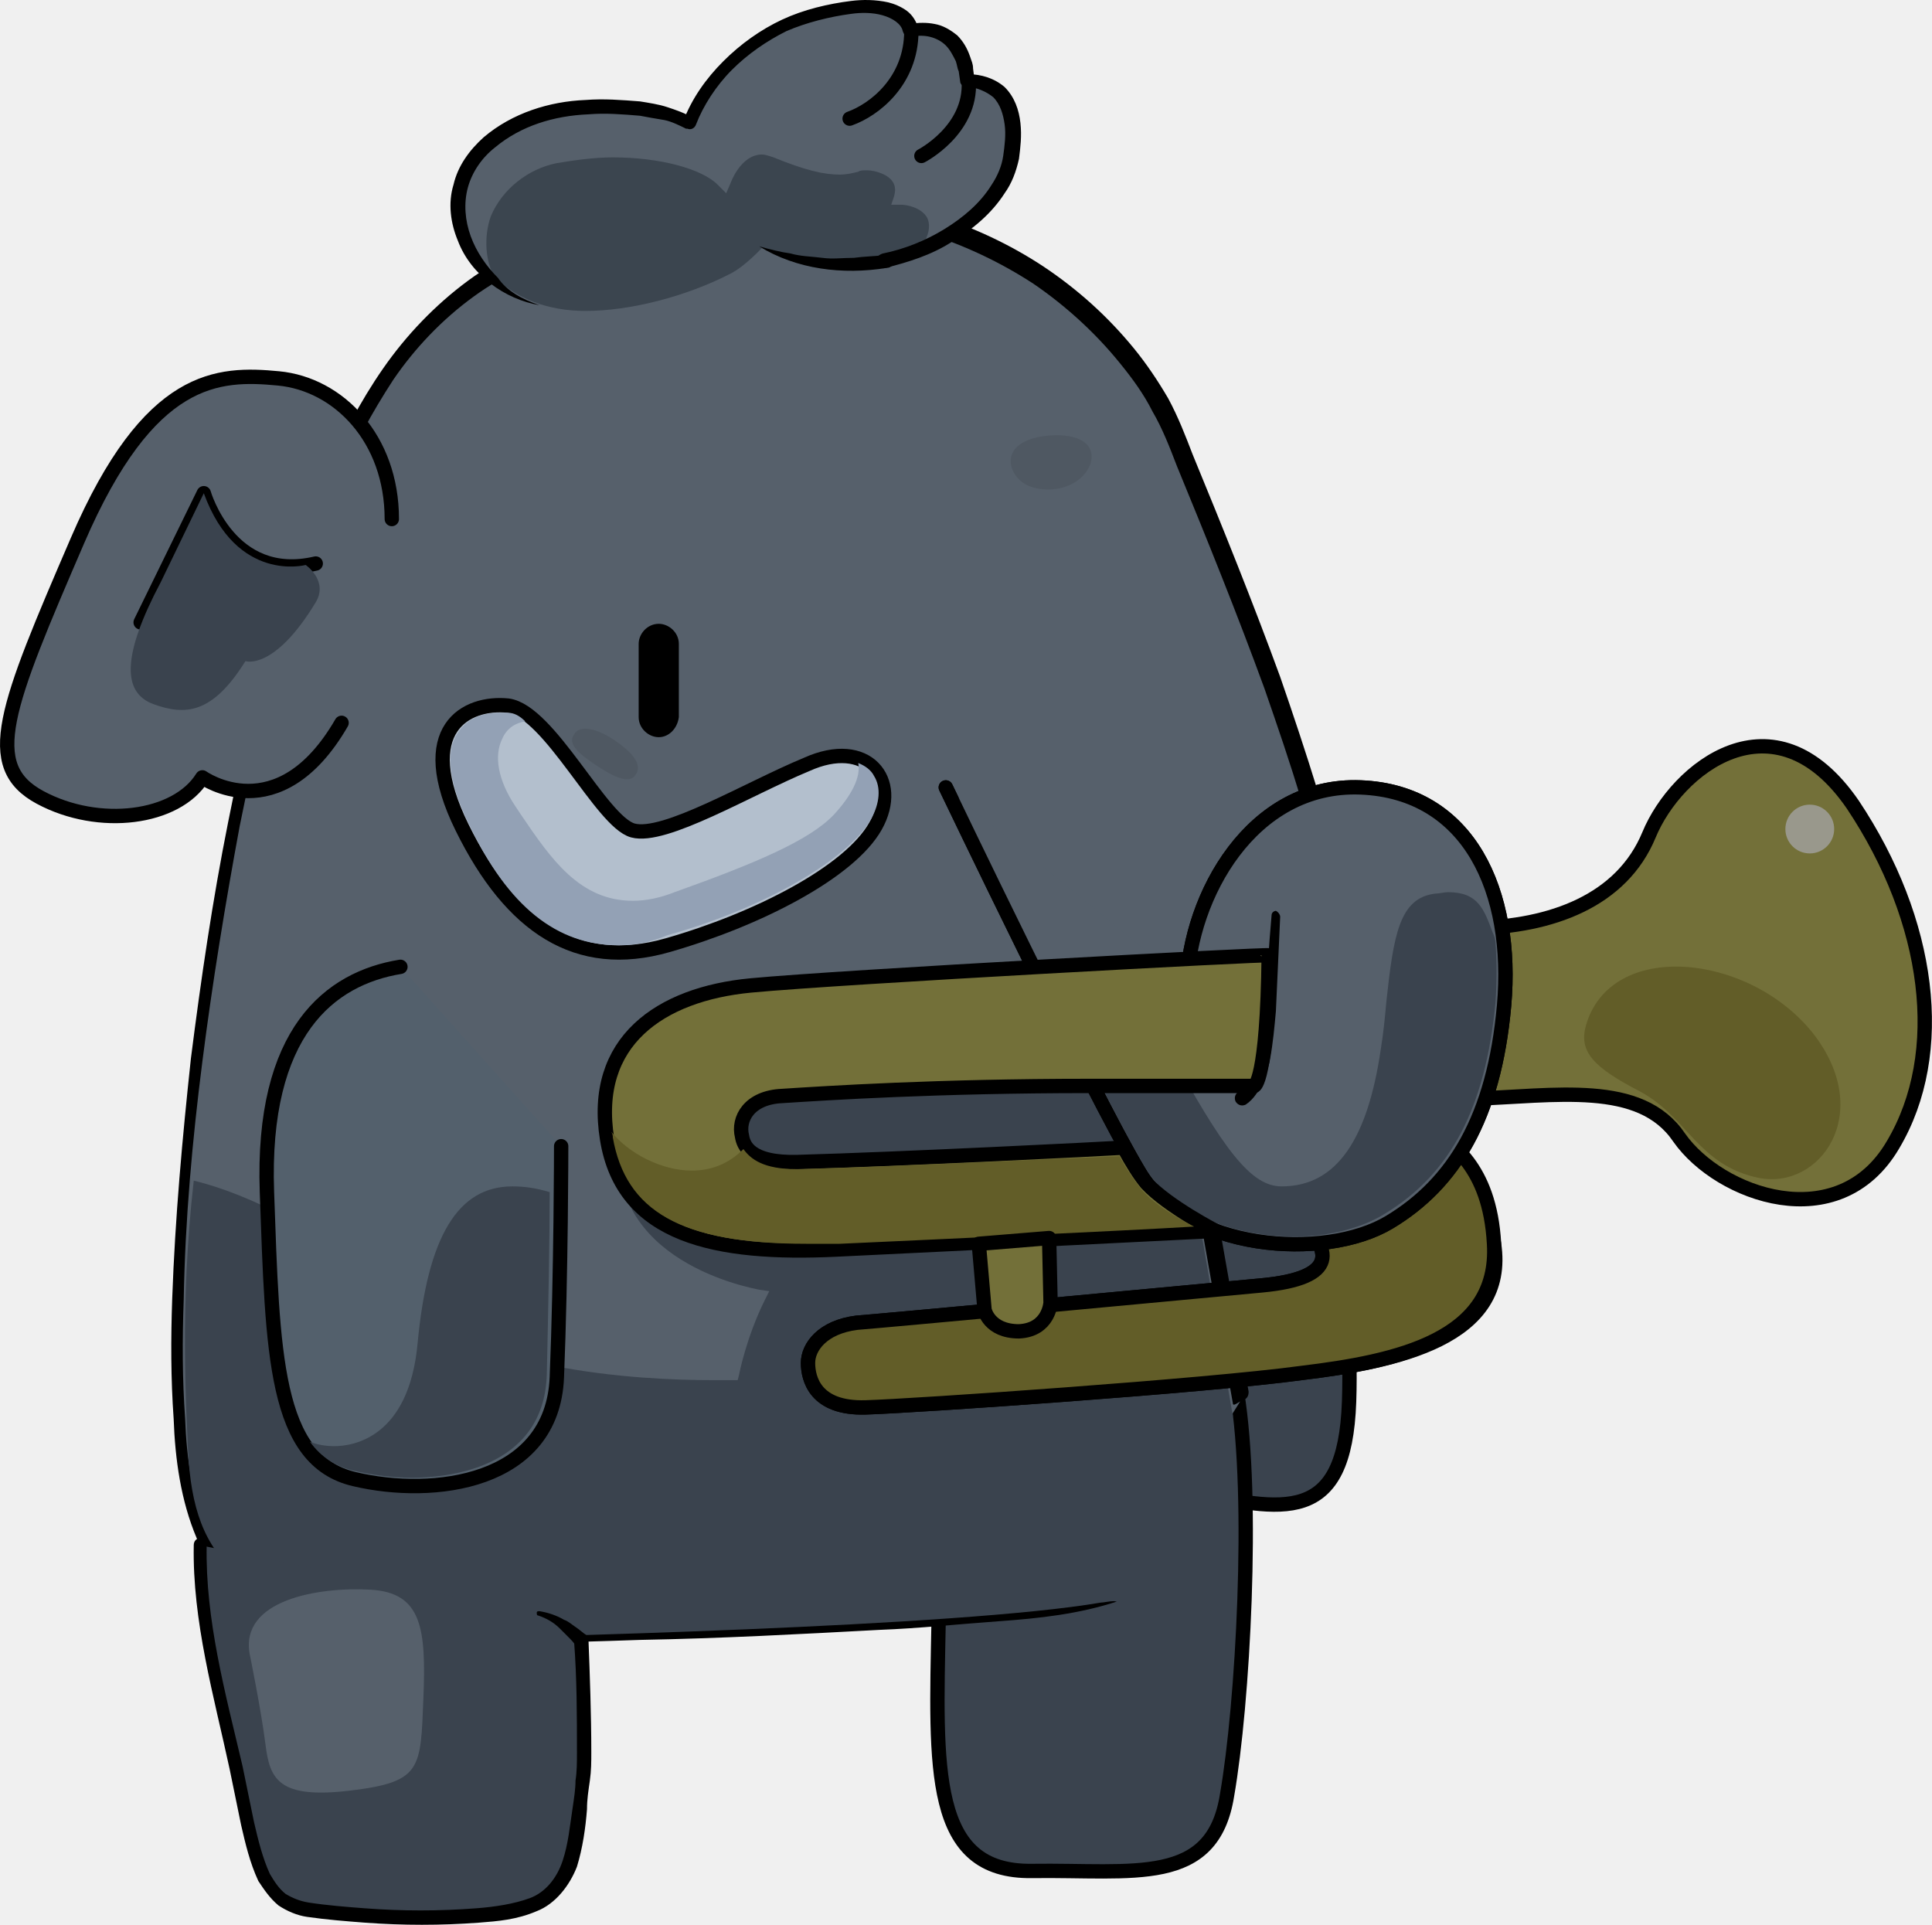
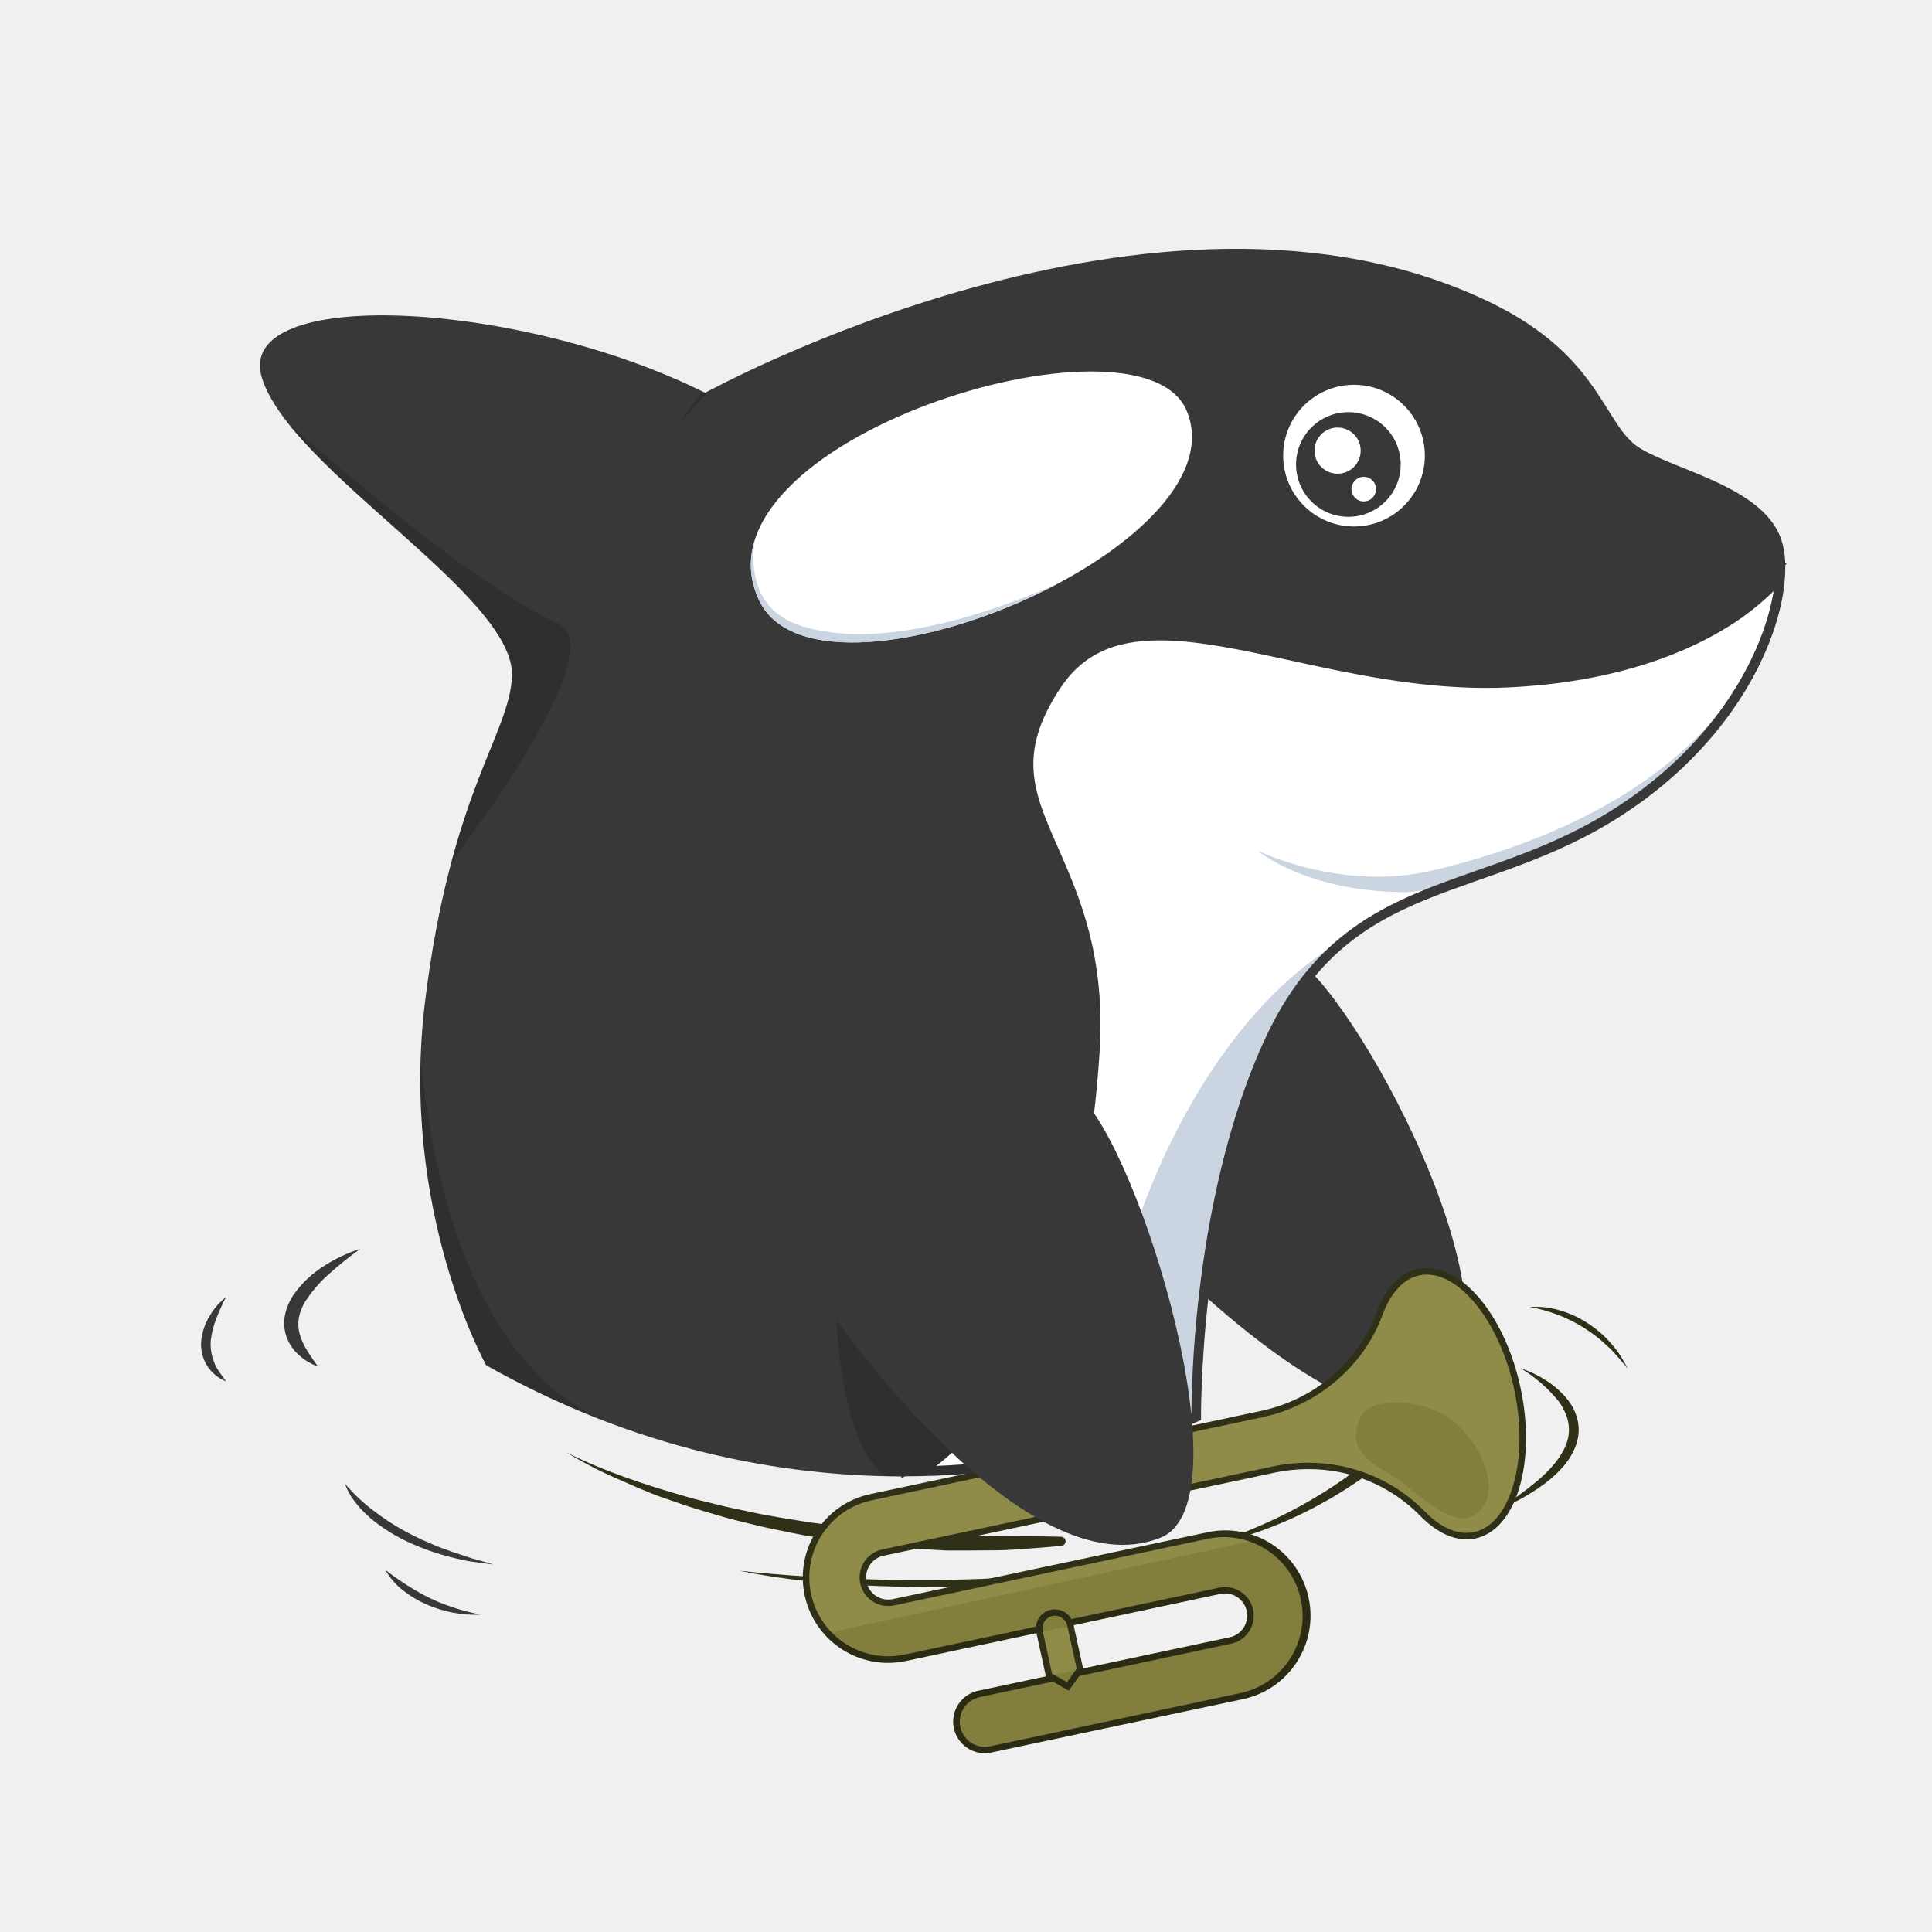
- <svg xmlns="http://www.w3.org/2000/svg" height="134.116" width="134.616" viewBox="0 0 134.616 134.116">
-   <path d="M82.7 103.866c6.8 1.5 11 2.4 11.3-6.2.3-8.6-1.8-17.3-1.8-17.3l-13.6 1.1 4.1 22.4z" class="st32" fill="#3a434e" stroke="#000" stroke-linecap="round" stroke-linejoin="round" stroke-miterlimit="10" />
-   <path d="M65.4 112.966c-.2 10.3-.6 17.5 6.5 17.4 7.1-.1 12.6 1.1 13.6-5.3 1.1-6.3 1.9-20.6.7-28" class="st32" fill="#3a434e" stroke="#000" stroke-linecap="round" stroke-linejoin="round" stroke-miterlimit="10" />
-   <path d="M86.4 97.666c-1.4-7.5-4.1-23.2-4.1-23.2s13.2-1.5 10.4-13c-2.7-11.4-7.5-22.6-11-31.1s-14.5-16.9-28.6-15.7c-19.2 1.6-25.6 7-31.6 23.1-5.4 14.4-10.4 47.2-8.9 63.3.8 8.7 5 13.7 14.4 13.5 9.4-.2 39.8-.8 49.8-2.8.3-.1.6-.1.9-.2" class="st33" fill="#56606b" />
-   <path d="M85.9 97.766l-4.1-23.2c0-.3.1-.5.4-.6 2.6-.4 5.3-1.4 7.3-3.1 1-.8 1.9-1.9 2.4-3.1.5-1.2.7-2.5.6-3.9 0-1.3-.4-2.6-.7-4-.3-1.3-.7-2.7-1.1-4-.8-2.7-1.7-5.3-2.6-7.9-1.9-5.2-4-10.4-6.1-15.5-.5-1.3-1-2.6-1.7-3.8-.6-1.2-1.4-2.3-2.3-3.4-1.7-2.1-3.8-4-6-5.5-4.6-3-10-4.7-15.4-4.9-2.7-.1-5.5.3-8.2.6-2.7.4-5.5.9-8.1 1.7-2.6.8-5.1 1.9-7.3 3.5s-4.1 3.6-5.6 5.8c-1.5 2.3-2.8 4.7-3.9 7.3-.6 1.3-1.1 2.5-1.6 3.8-.4 1.3-.9 2.6-1.3 3.9-1.6 5.3-2.8 10.7-3.9 16.1-1 5.4-1.9 10.9-2.6 16.4-.7 5.5-1.2 11-1.3 16.6-.1 2.8-.1 5.5.1 8.3.1 2.8.5 5.5 1.6 8 1 2.5 2.9 4.6 5.4 5.7 2.4 1.1 5.2 1.3 8 1.3 5.6-.1 11.1-.2 16.7-.4 11.1-.4 22.2-.8 33.2-2.3.1 0 .2.1.2.2s0 .2-.1.2c-2.7.9-5.5 1.2-8.3 1.4-2.8.2-5.6.5-8.3.6-5.6.3-11.1.6-16.7.7-5.6.2-11.1.3-16.7.4-2.8.1-5.7-.1-8.4-1.3s-4.7-3.5-5.8-6.2c-1.1-2.6-1.5-5.5-1.6-8.3-.2-2.8-.2-5.6-.1-8.4.2-5.6.7-11.1 1.3-16.7.7-5.5 1.5-11 2.6-16.5s2.3-10.9 3.9-16.3c.4-1.3.9-2.7 1.3-4 .5-1.3 1-2.6 1.6-3.9 1.1-2.6 2.4-5.1 4-7.4 1.6-2.3 3.6-4.4 5.9-6.1 2.3-1.7 4.9-2.8 7.6-3.7 2.7-.8 5.5-1.4 8.2-1.7 2.8-.3 5.5-.7 8.4-.6 5.6.2 11.2 1.9 15.9 5 2.4 1.6 4.5 3.5 6.3 5.7.9 1.1 1.7 2.3 2.4 3.5.7 1.3 1.2 2.6 1.7 3.9 2.1 5.1 4.2 10.3 6.1 15.5.9 2.6 1.8 5.3 2.6 7.9.4 1.3.8 2.7 1.1 4 .3 1.3.7 2.7.8 4.2.1 1.4-.1 2.9-.7 4.3s-1.5 2.5-2.6 3.5c-2.3 1.9-5 2.8-7.9 3.3l.4-.6 4.1 23.2c0 .3-.1.5-.4.6-.3.1-.7.5-.7.2z" />
-   <path d="M26.5 114.066c-4.7 0-7.4-2.1-10-4.4-2.3-2-3.2-4.6-3.4-8.6-.1-2.7-.6-10.0.4-18.8 3.8.9 9.7 3.8 13.4 7.6 5.6 5.7 17.7 6.3 22.7 6.3h1.8l.1-.4s.5-2.6 1.8-5.2l.3-.6-.7-.1c-.4-.1-10.9-1.9-9.7-10.8.7-4.9 13.3-7.9 33.9-7.9 2.2 0 3.8 0 4.2.1l3.5 2.2c-1.5.5-2.6.6-2.6.6l-.5.1.1.5c0 .2 2.8 16.4 4.1 24 0 0-7.9 13.1-8 13-.1-.1-.3-.1-.3-.1-.3 0-.7.1-.9.1-9.9 1.7-39.6 2.4-49.3 2.6l-.9-.2z" class="st34" fill="#3a434e" />
-   <path d="M45.9 51.366c-.7 0-1.4-.6-1.4-1.4v-5.1c0-.7.6-1.4 1.4-1.4.7 0 1.4.6 1.4 1.4v5.1c-.1.8-.7 1.4-1.4 1.4z" />
-   <path d="M72.9 30.366c-3.5.4-2.7 2.9-1.2 3.5 1.5.6 3.7.1 4.3-1.6.4-1.6-1.3-2.1-3.1-1.9z" class="st35" fill="#4f5862" />
-   <path d="M44.3 53.966c-.4.7-1.5.2-2.7-.6-1.2-.8-2.1-1.5-1.6-2.2.4-.7 1.6-.4 2.8.4 1.2.8 2 1.7 1.5 2.4z" class="st34" fill="#4f5862" />
-   <path d="M27.3 36.166c0-5.6-3.7-9.4-7.9-9.8-4.2-.4-9-.3-14 11.3-5 11.6-6.7 15.7-2.6 17.9 4.1 2.2 9.5 1.5 11.3-1.4 0 0 5.3 3.8 9.7-3.8" class="st36" fill="#56606b" stroke="#000" stroke-linecap="round" stroke-linejoin="round" stroke-miterlimit="10" />
-   <path d="M11.2 40.566c-2.7 5.1-2.7 7.7-.5 8.5 2.2.8 4.1.7 6.4-3 0 0 2 .7 4.9-4.1.9-1.5-.7-2.6-.7-2.6s-4.8 1.3-7.1-5l-3 6.2z" class="st34" fill="#3a434e" fill-opacity="0" />
-   <path d="M9.8 43.366l4.4-9s1.8 6.3 7.8 4.9" class="st7" fill="none" stroke="#000" stroke-linecap="round" stroke-linejoin="round" stroke-miterlimit="10" />
-   <path d="M27.9 67.366c-4.9.8-9.7 4.5-9.3 15.7.4 11.2.5 18.7 6.1 20 5.5 1.3 13.8.3 14.1-7.1.3-7.4.3-16.1.3-16.1" class="st36" fill="#53606c" stroke="#000" stroke-linecap="round" stroke-linejoin="round" stroke-miterlimit="10" />
-   <path d="M28.7 102.966c-1.4 0-2.8-.2-4.1-.5-1.2-.3-2.2-.9-3-2 .5.2 1.1.3 1.7.3 1.2 0 5.2-.5 5.8-7.2.7-7.4 2.8-10.9 6.6-10.9.8 0 1.6.1 2.6.4 0 3.4-.1 8.3-.2 12.7-.2 6.7-7.2 7.2-9.4 7.2z" class="st34" fill="#3a434e" />
-   <path d="M50.7 18.966c-5.2 2.9-14.6 4.7-18.1-1.5-3-5.4 2.1-9.7 7.8-10 5.7-.3 7.6 1.2 7.6 1.2s1.9-5.9 9.3-7.7c3.9-1 6-.1 6.2 1.2 0 0 3.6-.9 4 3.5 0 0 3.9-.4 3.1 5.2-.8 5.6-10.6 10.1-17.7 6.4 0 0-1.1 1.2-2.2 1.7z" class="st33" fill="#56606b" />
-   <path d="M40.8 21.666c-2.7 0-4.8-.9-6.3-2.3-.7-1.1-.8-2.9-.3-4.3.8-1.9 2.6-3.3 4.6-3.7 1.2-.2 2.6-.4 3.9-.4 3.3 0 6.2.8 7.3 1.9l.6.6.3-.7s.7-2 2.2-2c.2 0 .5.1.8.2 2.2.9 3.5 1.2 4.6 1.2.5 0 .9-.1 1.3-.2.1-.1.4-.1.6-.1.6 0 1.5.3 1.8.8.2.3.2.6.1 1l-.2.6h.7c.4 0 1.4.2 1.8.9.2.4.2 1-.2 1.7-1.8.8-3.8 1.2-5.7 1.2-2 0-4 0-5.6-.8 0 0-1.2 1.3-2.2 1.8-3.1 1.6-7 2.6-10.1 2.6z" class="st34" fill="#3a434e" fill-opacity=".941" />
-   <path d="M61.8 18.666c-3.1.5-6.3.1-8.9-1.5.7.2 1.5.4 2.2.5.7.2 1.4.2 2.2.3.7.1 1.4 0 2.2 0 .7-.1 1.4-.1 2.2-.2h.1c.3 0 .5.1.6.4-.1.2-.3.5-.6.5z" />
-   <path d="M37.6 21.266c-2.4-.4-4.8-2.1-5.7-4.5-.5-1.2-.7-2.6-.3-3.9.3-1.3 1.1-2.4 2.1-3.3 2-1.7 4.6-2.5 7.1-2.6 1.3-.1 2.5 0 3.8.1.6.1 1.3.2 1.9.4.6.2 1.2.4 1.9.8l-.8.2c.6-1.6 1.6-3 2.8-4.2 1.2-1.2 2.6-2.2 4.1-2.9 1.5-.7 3.2-1.1 4.8-1.3.8-.1 1.7-.1 2.6.1.4.1.9.3 1.3.6s.7.8.8 1.3l-.6-.4c.6-.1 1.2-.1 1.7 0 .6.1 1.1.4 1.6.8.4.4.7.9.9 1.5.1.3.2.5.2.8l.1.8-.5-.4c1 0 1.9.3 2.6.9.7.7 1 1.6 1.1 2.5.1.9 0 1.7-.1 2.5-.2.9-.5 1.7-1 2.4-.9 1.4-2.2 2.5-3.7 3.4-1.4.9-3 1.4-4.6 1.8-.3.1-.5-.1-.6-.4-.1-.3.1-.5.4-.6 1.5-.3 3-.9 4.3-1.7 1.3-.8 2.5-1.8 3.3-3.1.4-.6.7-1.3.8-2 .1-.7.2-1.5.1-2.2-.1-.7-.3-1.4-.8-1.9-.5-.4-1.2-.7-1.8-.7-.3 0-.5-.2-.5-.4l-.1-.7c-.1-.2-.1-.4-.2-.7-.2-.4-.4-.8-.7-1.1-.3-.3-.7-.5-1.1-.6-.4-.1-.9-.1-1.3 0-.3.1-.5-.1-.6-.4-.1-.5-.7-.9-1.4-1.1-.7-.2-1.5-.2-2.2-.1-1.5.2-3.1.6-4.5 1.2-1.4.7-2.7 1.6-3.8 2.7-1.1 1.1-2 2.5-2.5 3.8-.1.3-.4.4-.6.3h-.1c-.4-.2-1-.5-1.5-.6-.6-.1-1.2-.2-1.7-.3-1.2-.1-2.4-.2-3.6-.1-2.4.1-4.7.8-6.5 2.3-.9.7-1.6 1.7-1.9 2.8-.3 1.1-.2 2.3.2 3.4s1.1 2.1 1.9 2.9c.6.9 1.7 1.5 2.9 1.9z" />
-   <path d="M63.5 2.166c0 3.5-2.6 5.5-4.3 6.1m8.3-2.6c.2 3.4-3.3 5.2-3.3 5.2" class="st7" fill="none" stroke="#000" stroke-linecap="round" stroke-linejoin="round" stroke-miterlimit="10" />
-   <path d="M90.3 84.766c2.6 2.3 3 4.3-2.4 4.8-5.3.5-25.7 2.4-28.2 2.6-2.4.3-3.4 1.7-3.4 2.8 0 1.1.5 3.2 4 3.1 3.4-.1 23.8-1.5 30.4-2.4 6.6-.8 14.4-2.4 13.4-9s-5.4-8.7-5.4-8.7l-8.4 6.8z" class="st37" fill="#737039" stroke="#000" stroke-linecap="round" stroke-linejoin="round" stroke-miterlimit="10" />
-   <path d="M90.3 84.766c2.6 2.3 3 4.3-2.4 4.8-5.3.5-25.7 2.4-28.2 2.6-2.4.3-3.4 1.7-3.4 2.8 0 1.1.5 3.2 4 3.1 3.4-.1 23.8-1.5 30.4-2.4 6.6-.8 13.8-2.3 13.4-9-.3-5.5-3.1-7-4.4-8.1-.5-.1-1-.1-1.6-.2l-7.8 6.4z" fill="#625d28" stroke="#000" stroke-linecap="round" stroke-linejoin="round" stroke-miterlimit="10" />
-   <path d="M102.7 64.666c5.4-.1 10.3-1.9 12.2-6.5 1.9-4.6 8.7-10.1 14.2-2.1 5.4 8.1 6.6 17.3 2.8 23.7-3.8 6.5-12.1 3.5-14.9-.5-2.7-4-8.6-2.9-14.5-2.7-5.9.2.2-11.9.2-11.9z" class="st37" fill="#737039" stroke="#000" stroke-linecap="round" stroke-linejoin="round" stroke-miterlimit="10" />
-   <path d="M65.9 54.866s10.2 21.3 13.5 26.8c3.2 5.5 12.9 6.2 17.4 3.5 4.5-2.7 7.3-7.3 8-15.1.7-7.9-2.4-14.9-10-15.2-7.6-.3-11.9 7.6-12.1 13.7" class="st36" fill="#53606c" stroke="#000" stroke-linecap="round" stroke-linejoin="round" stroke-miterlimit="10" />
-   <path d="M65.9 54.866s10.2 21.3 13.5 26.8c3.2 5.5 12.9 6.2 17.4 3.5 4.5-2.7 7.3-7.3 8-15.1.7-7.9-2.4-14.9-10-15.2-7.6-.3-11.9 7.6-12.1 13.7" class="st36" fill="#56606b" stroke="#000" stroke-linecap="round" stroke-linejoin="round" stroke-miterlimit="10" />
-   <path d="M90.2 86.166c-3.7 0-8.3-1.3-10.4-4.8-.9-1.5-2.4-4.3-4.4-8.4l5.9-.1c4 7.4 5.9 9.8 8 9.8 3.9 0 6-3.4 6.9-9.5.2-1.2.3-2.3.4-3.4.5-4.6.9-7.2 3.4-7.5.3 0 .6-.1.9-.1 2.1 0 2.5 1.2 3.1 2.8.1.2.2.5.2.7.1 1.3.1 2.7 0 4.2-.7 7.3-3.1 11.9-7.7 14.7-1.6 1-3.9 1.6-6.3 1.6z" class="st34" fill="#3a434e" />
-   <path d="M89.2 63.866l-.3 6.6c-.1 1.1-.2 2.2-.4 3.3-.1.6-.3 1.1-.5 1.7-.3.5-.6 1.1-1.2 1.5-.2.1-.5.1-.7-.2-.1-.2-.1-.5.2-.7.7-.4 1.1-1.5 1.3-2.5.2-1 .4-2.1.5-3.2.2-2.2.3-4.4.5-6.6 0-.2.2-.3.3-.3.2.1.3.3.3.4z" />
-   <path d="M52.3 68.666c-6.3.6-11.1 3.9-10 10.7 1.1 6.8 7.6 8.1 16 7.7 8.4-.4 26.4-1.3 26.4-1.3s-3.3-1.7-4.8-3.3c-.5-.6-1-1.4-1.6-2.5-1.6.1-15.5.8-22.7 1-3.4.1-3.8-1.2-3.9-1.8-.3-1.2.5-2.7 2.8-2.8 3.1-.2 10.8-.7 21.4-.7h11.5s.9-.3 1-9.1c0-.1-29.8 1.5-36.1 2.1z" class="st37" fill="#737039" stroke="#000" stroke-linecap="round" stroke-linejoin="round" stroke-miterlimit="10" />
-   <path d="M56.2 86.666c-8.8 0-12.6-2.3-13.5-7.4 0-.1 0-.2-.1-.4 1.2 1.5 3.5 2.7 5.6 2.7 1.4 0 2.6-.5 3.6-1.5.5.7 1.4 1.4 3.7 1.4h.4c6.9-.2 19.5-.8 22.1-.9.6 1.1 1.2 1.9 1.6 2.4.9 1 2.4 1.9 3.6 2.5-5 .3-18.1.9-24.7 1.2h-2.3z" class="st39" fill="#625d28" />
-   <path d="M44.1 57.866c-2.2-.6-5.8-8.3-8.7-8.7-2.9-.3-6.6 1.6-3.2 8.5 3.4 6.9 8 10 14.3 8.2 6.3-1.8 12.7-5.1 14.5-8.3 1.8-3.2-.6-6.2-4.8-4.3-4.1 1.7-9.9 5.2-12.1 4.6z" fill="#b3bfcd" stroke="#000" stroke-linecap="round" stroke-linejoin="round" stroke-miterlimit="10" />
-   <path d="M43.1 65.866c-4.3 0-7.7-2.7-10.4-8.4-1.4-2.8-1.7-5.1-.8-6.4.8-1.3 2.3-1.4 2.9-1.4h.6c.4 0 .8.2 1.2.6-.7.1-1.3.5-1.6 1.2-.6 1.2-.3 2.9.9 4.7l.4.6c2.1 3.1 4.1 6 7.8 6 .9 0 1.9-.2 2.9-.6 5.6-2 9.4-3.6 11.1-5.4 1.2-1.3 1.9-2.6 1.7-3.6.5.2.9.5 1.1.9.5.8.4 1.9-.2 3-1.6 2.8-7.4 6.2-14.2 8.1-1.2.5-2.3.7-3.4.7z" class="st35" fill="#93a1b5" />
-   <path d="M13.9 107.666c-.1 5.1 1.3 10.2 2.3 14.8 1.3 5.5 1.3 10.1 5.2 10.7 3.9.6 10.1.9 14.4 0 4.3-.9 4.1-5.2 4.5-8.2.4-3.1 0-10.7 0-10.7s-1.1-1.4-3-1.9" class="st34" fill="#3a434e" />
-   <path d="M14.4 107.666c-.1 5.2 1.3 10.3 2.5 15.4l.8 3.9c.3 1.3.6 2.5 1.1 3.6.3.5.6 1 1.1 1.4.5.3 1 .5 1.6.6 1.3.2 2.6.3 3.9.4 2.6.2 5.2.2 7.8 0 1.3-.1 2.6-.3 3.7-.7 1.1-.4 1.9-1.4 2.3-2.6.4-1.2.5-2.4.7-3.7.1-.7.2-1.3.2-1.9.1-.6.1-1.3.1-1.9 0-2.6 0-5.2-.2-7.8l.1.3c-.1-.2-.3-.4-.5-.6l-.6-.6c-.4-.4-.9-.7-1.5-.9-.1 0-.1-.1-.1-.2s.1-.1.2-.1c.6.1 1.2.3 1.7.6.3.1.5.3.8.5.3.2.5.4.8.6.1.1.1.2.1.2.1 2.6.2 5.3.2 7.9 0 .7 0 1.3-.1 2s-.2 1.3-.2 2c-.1 1.3-.3 2.7-.7 4-.5 1.3-1.5 2.6-2.8 3.1-1.4.6-2.7.7-4 .8-2.7.2-5.3.2-8 0-1.3-.1-2.6-.2-4-.4-.7-.1-1.4-.4-2-.8-.6-.5-1-1.1-1.4-1.7-.6-1.3-.9-2.6-1.2-3.9l-.8-3.9c-1.1-5.1-2.6-10.3-2.5-15.6 0-.3.2-.5.5-.5.2 0 .4.2.4.5z" />
-   <path d="M68.2 86.666l.4 4.6s.3 1.5 2.4 1.5c2.1-.1 2.2-2 2.2-2l-.1-4.5-4.9.4z" class="st37" fill="#737039" stroke="#000" stroke-linecap="round" stroke-linejoin="round" stroke-miterlimit="10" />
-   <path d="M110.5 71.466c-.5 1.8.5 2.9 3.8 4.6 3.3 1.8 4 5.1 8.2 6 4.3.9 8.2-4.5 3.8-10.1-4.5-5.6-14.1-6.5-15.8-.5z" class="st39" fill="#625d28" />
-   <circle r="1.7" cy="57.766" cx="126.1" fill="#99988c" />
-   <path d="M17.4 115.266s.8 3.9 1.1 6.3c.3 2.4.9 3.8 5.9 3.2 5-.6 4.9-1.5 5.1-6.4.2-4.9-.1-7.4-3.7-7.6-3.6-.2-9.1.7-8.4 4.5z" class="st33" fill="#56606b" />
-   <path fill="#3a434e" class="st34" d="M11.2 40.566c-2.7 5.1-2.7 7.7-.5 8.5 2.2.8 4.1.7 6.4-3 0 0 2 .7 4.9-4.1.9-1.5-.7-2.6-.7-2.6s-4.8 1.3-7.1-5l-3 6.2z" />
+ <svg xmlns="http://www.w3.org/2000/svg" viewBox="0 0 600 600">
+   <defs>
+     <style>.cls-1,.cls-4{fill:none;}.cls-2{isolation:isolate;}.cls-11,.cls-3{fill:#383838;}.cls-4{stroke:#383838;stroke-miterlimit:10;}.cls-5{fill:#fff;}.cls-6{fill:#302f18;}.cls-12,.cls-7{fill:#8f8b49;}.cls-8{clip-path:url(#clip-path);}.cls-9{fill:#cad5e1;}.cls-10{clip-path:url(#clip-path-2);}.cls-11,.cls-12{opacity:0.2;mix-blend-mode:multiply;}.cls-13{clip-path:url(#clip-path-3);}.cls-14{clip-path:url(#clip-path-4);}</style>
+     <clipPath id="clip-path">
+       <path class="cls-1" d="M285.8,456.94c13.65-8.74,48.44-39.72,54.2-130.35,1.86-29.36-6.22-47.75-12.72-62.53-7.61-17.32-13.11-29.83.48-50.74,7.15-11,17.17-15.92,32.47-15.92,11.95,0,26.09,3.07,41.06,6.33,18.2,4,38.84,8.44,60.17,8.44,2.39,0,4.79-.06,7.11-.17,52.86-2.56,76.66-24,84.26-32.79-1.31,18.43-14.77,49.82-49.65,72.53-15.11,9.84-29.81,15-44,20-26.16,9.2-48.76,17.14-64.51,50.61C372.36,369.71,371.5,431.46,371.5,440,365.79,442.49,332.54,456,285.8,456.94Z" />
+     </clipPath>
+     <clipPath id="clip-path-2">
+       <path class="cls-1" d="M554.4,174.72A24.8,24.8,0,0,0,553,167c-6-16-33-21-44-28s-11.8-28.4-46-45c-103-50-244,28-244,28C161,93,72.31,88.7,81.35,117.43S160,185,159,210c-.72,18-19,36-27,101s19,113,19,113c46.86,26.43,91.79,34.42,128.82,34.5h0l.08,0-.08,0h.52C335.5,458.5,373,441,373,441s-1-67,23-118,65-42,108-70C541.25,228.74,555.24,194,554.4,174.72Zm-89.16,35.9-1,0Zm-83.65-12.46-2.3-.4ZM462,210.66h0Zm-3.45,0-1.06,0Zm-3.95-.12h0Zm-3.67-.19-1-.07Zm-3.3-.25-1.11-.09Zm-3.39-.31-1-.1Zm-4.17-.45h0Zm-3.22-.42-1-.13Zm-3.22-.45-1.09-.16Zm-3.35-.52-.91-.14Zm-4-.67-.37-.06Zm-3.11-.56-1-.19ZM420,206.1l-1.08-.21Zm-3.29-.64-.82-.17Zm-3.8-.78-.68-.14Zm-3-.63-1.15-.24Zm-3.05-.65-1.13-.24Zm-3.1-.67-3.79-.82ZM400,201.9l-2.71-.58Zm-3.5-.75-2.1-.45Zm-3-.64-2.34-.49Zm-2.83-.59-2.76-.56Zm-3.4-.69-2.08-.4Zm-2.94-.57-1.9-.35Zm-5.37-1-2.59-.41Zm-3.28-.51-1.87-.26Zm-2.72-.37-1.75-.22Zm-2.53-.31-2.31-.23Zm-2.46-.25-2.4-.18Zm-3.11-.22-1.67-.08Zm-2.48-.1c-.55,0-1.09,0-1.64,0C361.28,195.91,361.82,195.92,362.37,195.94Zm-2.33,0c-.79,0-1.57,0-2.34,0C358.47,195.92,359.25,195.91,360,195.9Zm-27,8.88c-.55.49-1.1,1-1.63,1.54C332,205.78,332.51,205.27,333.06,204.78ZM357.33,196c-.65,0-1.3.06-1.94.11C356,196,356.68,196,357.33,196Zm-2.63.17c-.57.05-1.13.11-1.69.18C353.57,196.25,354.13,196.19,354.7,196.14Zm-2.29.25c-.74.1-1.47.21-2.19.34C350.94,196.6,351.67,196.49,352.41,196.39Zm-2.44.39c-.64.12-1.27.25-1.89.4C348.7,197,349.33,196.9,350,196.78Zm-2.49.55c-.54.13-1.07.27-1.59.43C346.41,197.6,346.94,197.46,347.48,197.33Zm-2.13.58c-.68.22-1.36.44-2,.7C344,198.35,344.67,198.13,345.35,197.91Zm-2.17.75c-.61.24-1.22.49-1.81.76C342,199.15,342.57,198.9,343.18,198.66Zm-2.35,1c-.49.23-1,.47-1.45.72C339.86,200.14,340.34,199.9,340.83,199.67Zm-1.94,1c-.62.35-1.24.71-1.84,1.1C337.65,201.36,338.27,201,338.89,200.65ZM337,201.8q-.86.55-1.68,1.17Q336.11,202.36,337,201.8Zm-2.17,1.55c-.43.33-.85.68-1.27,1C334,204,334.37,203.68,334.8,203.35Zm-6.89,7.12c-.48.66-1,1.33-1.41,2C327,211.8,327.43,211.13,327.91,210.47Zm3.48-4.1c-.52.52-1,1.07-1.51,1.63C330.38,207.44,330.87,206.89,331.39,206.37Zm-1.95,2.16c-.37.45-.74.9-1.1,1.38C328.7,209.43,329.07,209,329.44,208.53Zm172.92,42c-15,9.74-29.57,14.88-43.71,19.85-25.38,8.92-49.35,17.35-65.36,51.38-12.57,26.71-18.23,57.73-20.77,79A354,354,0,0,0,370,439c-7.35,3.07-37.41,14.56-79.27,16.26,15.78-12.06,45.49-45.52,50.76-128.6,1.89-29.73-6.28-48.31-12.84-63.24-7.7-17.51-12.78-29.08.37-49.32,6.84-10.53,16.47-15.23,31.21-15.23,11.79,0,25.85,3.06,40.74,6.29,18.28,4,39,8.48,60.48,8.48,2.42,0,4.84-.06,7.2-.17,34.53-1.68,56.5-11.46,68.86-19.36a80.08,80.08,0,0,0,13.3-10.55C547.86,202,534.11,229.81,502.36,250.49Z" />
+     </clipPath>
+     <clipPath id="clip-path-3">
+       <path class="cls-1" d="M472.21,431.07c-4.91-23.1-19.15-39.64-31.81-36.95-5.76,1.22-10.2,6.22-12.86,13.49-5.76,15.71-19.56,27.1-35.92,30.57L270.3,464a26.5,26.5,0,0,0-20.41,31.42h0a26.5,26.5,0,0,0,31.42,20.41L379,495a6.89,6.89,0,1,1,2.87,13.48l-78.09,16.6a9.8,9.8,0,0,0-7.55,11.62h0a9.8,9.8,0,0,0,11.63,7.55L386,527.68a26.49,26.49,0,0,0,20.41-31.42h0a26.49,26.49,0,0,0-31.42-20.4l-97.7,20.76a6.89,6.89,0,0,1-2.87-13.48l121.32-25.78c16.37-3.48,33.6,1.3,45.25,13.32,5.39,5.55,11.48,8.32,17.24,7.09C470.84,475.08,477.12,454.17,472.21,431.07Z" />
+     </clipPath>
+     <clipPath id="clip-path-4">
+       <path class="cls-1" d="M235.76,186.44C254,225.06,386.52,170,368.5,127.5,354,93.29,212.5,137.29,235.76,186.44Z" />
+     </clipPath>
+   </defs>
+   <g class="cls-2">
+     <g id="图层_1" data-name="图层 1">
+       <path class="cls-3" d="M554.4,174.72c-.3.5-20.43,32.61-85.9,35.78-62,3-117.51-35.68-142,2-26,40,16,51,12,114-7.05,111-57.83,131.66-58.67,132h0c-37-.08-82-8.07-128.82-34.5,0,0-27-48-19-113s26.28-83,27-101c1-25-68.6-63.84-77.65-92.57S161,93,219,122c0,0,141-78,244-28,34.2,16.6,35,38,46,45s38,12,44,28A24.8,24.8,0,0,1,554.4,174.72Z" />
+       <path class="cls-4" d="M554.4,174.72c-.3.5-20.43,32.61-85.9,35.78-62,3-117.51-35.68-142,2-26,40,16,51,12,114-7.05,111-57.83,131.66-58.67,132" />
+       <path class="cls-3" d="M400.5,297.5c13,0,74.5,104.5,48.5,134.5-22.81,26.32-90.5-44.5-90.5-44.5S387.5,297.5,400.5,297.5Z" />
+       <path class="cls-5" d="M235.76,186.44C254,225.06,386.52,170,368.5,127.5,354,93.29,212.5,137.29,235.76,186.44Z" />
+       <circle class="cls-5" cx="420.5" cy="141.5" r="22" />
+       <circle class="cls-3" cx="418.75" cy="144.25" r="16.25" />
+       <circle class="cls-5" cx="415.4" cy="139.95" r="7.17" />
+       <circle class="cls-5" cx="423.53" cy="151.9" r="3.82" />
+       <path class="cls-1" d="M219,122S360,44,463,94c34.2,16.6,35,38,46,45s38,12,44,28-6,58-49,86-84,19-108,70-23,118-23,118-105,49-222-17c0,0-27-48-19-113s26.28-83,27-101c1-25-77-84-77-104C82,96,161,93,219,122Z" />
+       <path class="cls-3" d="M111.87,387.85a117.46,117.46,0,0,0-9.54,7.66,41.17,41.17,0,0,0-7.6,8.8,15.13,15.13,0,0,0-1.92,4.95,11.62,11.62,0,0,0,.25,5,18.05,18.05,0,0,0,2.23,5c.46.86,1.07,1.64,1.62,2.51s1.21,1.66,1.78,2.6A21.41,21.41,0,0,1,95.77,423a17,17,0,0,1-2.65-1.92,13.85,13.85,0,0,1-4-5.53,12.77,12.77,0,0,1-.62-7.11,17.52,17.52,0,0,1,2.69-6.37,32.8,32.8,0,0,1,9.36-8.86A46.09,46.09,0,0,1,111.87,387.85Z" />
+       <path class="cls-3" d="M70.18,402.85a67.73,67.73,0,0,0-3.05,6.75,27.31,27.31,0,0,0-1.68,6.76,15,15,0,0,0,1,6.53c.72,2.19,2.28,4,3.78,6.12a12.42,12.42,0,0,1-6-5,12.69,12.69,0,0,1-1.71-7.94,18.6,18.6,0,0,1,2.63-7.46A19.89,19.89,0,0,1,70.18,402.85Z" />
+       <path class="cls-3" d="M107.11,460.78a56.78,56.78,0,0,0,9.74,9,72.24,72.24,0,0,0,11.23,6.95c1,.49,2,1,3,1.47l3.07,1.31c2,1,4.15,1.58,6.23,2.41l6.38,2.1c2.16.6,4.33,1.17,6.5,1.84-2.25-.24-4.48-.57-6.73-.88s-4.44-.88-6.65-1.42A75.22,75.22,0,0,1,127,479a53.76,53.76,0,0,1-11.66-7.26c-.85-.79-1.73-1.53-2.53-2.36s-1.59-1.67-2.28-2.61A20.66,20.66,0,0,1,107.11,460.78Z" />
+       <path class="cls-3" d="M119.7,487.57c2.24,1.73,4.45,3.28,6.75,4.74a67.87,67.87,0,0,0,7.06,4,57.57,57.57,0,0,0,7.58,3c2.6.89,5.28,1.47,8,2.14a36.35,36.35,0,0,1-8.38-.62,38,38,0,0,1-8.11-2.5,32.53,32.53,0,0,1-7.32-4.33A21,21,0,0,1,119.7,487.57Z" />
+       <path class="cls-6" d="M175.8,451c11.78,5.92,24.3,10.06,36.89,13.67,3.14.95,6.34,1.67,9.52,2.46,1.59.37,3.17.8,4.77,1.14l4.82,1c6.38,1.45,12.87,2.41,19.32,3.48,6.49.8,12.95,1.82,19.49,2.27,3.26.26,6.51.64,9.77.82l9.8.53c1.63.09,3.26.22,4.9.28l4.9.1,9.82.3c6.54.09,13.1,0,19.68.2h.07a1.42,1.42,0,0,1,1.37,1.47,1.41,1.41,0,0,1-1.29,1.36c-3.29.31-6.58.59-9.89.82s-6.61.51-9.92.55l-9.93.07-5,0c-1.66,0-3.32-.15-5-.23l-9.93-.58c-3.31-.19-6.59-.68-9.89-1-6.6-.62-13.14-1.77-19.69-2.79-3.26-.59-6.5-1.3-9.75-1.95s-6.47-1.43-9.68-2.23l-4.82-1.23c-1.6-.42-3.18-.93-4.77-1.39-3.17-.95-6.36-1.83-9.48-2.94s-6.28-2.09-9.36-3.31L198,462l-4.56-2A135.29,135.29,0,0,1,175.8,451Z" />
+       <path class="cls-6" d="M472.39,425a33.19,33.19,0,0,1,7.47,3.53,28.46,28.46,0,0,1,6.28,5.29,16.58,16.58,0,0,1,3.8,7.19,13.83,13.83,0,0,1-.58,8,21.31,21.31,0,0,1-4.29,6.88,17.77,17.77,0,0,1-1.41,1.47,19.46,19.46,0,0,1-1.48,1.39c-1.07.86-2.06,1.78-3.19,2.54a70.86,70.86,0,0,1-14.32,7.85,123,123,0,0,0,12.86-9.33c3.92-3.35,7.4-7.23,9-11.62a12.52,12.52,0,0,0,.46-6.69,13.15,13.15,0,0,0-1.13-3.26c-.23-.53-.56-1-.83-1.57s-.66-1-1-1.5A45.3,45.3,0,0,0,472.39,425Z" />
+       <path class="cls-6" d="M475.14,405.91a25.6,25.6,0,0,1,9.35,1.06,31.84,31.84,0,0,1,8.63,4c.69.4,1.3.9,1.95,1.36a20.43,20.43,0,0,1,1.85,1.49l1.76,1.6c.57.56,1.07,1.17,1.6,1.75a34.57,34.57,0,0,1,2.88,3.75c.87,1.31,1.57,2.72,2.3,4.09-1-1.18-1.94-2.43-3-3.58s-2-2.3-3.19-3.31a44.53,44.53,0,0,0-7.16-5.62A45,45,0,0,0,484,408.4,47.93,47.93,0,0,0,475.14,405.91Z" />
+       <path class="cls-6" d="M229.71,487.81c14.25,1.54,28.53,2.4,42.83,2.72s28.59.18,42.86-.74,28.5-2.16,42.63-4.3c7.09-.89,14.12-2.21,21.16-3.38,3.53-.54,7-1.35,10.52-2.05l.55,2.71c-3.51.72-7,1.55-10.56,2.11-7.08,1.22-14.14,2.56-21.28,3.41-3.56.46-7.11,1-10.68,1.39L337,490.78c-3.57.41-7.15.62-10.73.89s-7.16.56-10.76.65c-14.34.75-28.71.75-43.06.22S243.78,490.72,229.71,487.81Z" />
+       <path class="cls-6" d="M441.31,442.12a74.85,74.85,0,0,1-14.8,14.42c-2.74,2.1-5.6,4-8.48,5.88l-4.38,2.7-4.5,2.5a127.5,127.5,0,0,1-18.79,8.25,133.41,133.41,0,0,1-19.74,5.28l4.87-1.5c1.62-.51,3.27-.92,4.85-1.55,3.17-1.19,6.38-2.26,9.47-3.64a148.21,148.21,0,0,0,18.08-9.07,134.33,134.33,0,0,0,16.58-11.47,183.11,183.11,0,0,0,15-13.28l.06-.05a1.17,1.17,0,0,1,1.76,1.53Z" />
+       <path class="cls-5" d="M285.8,456.94c13.65-8.74,48.44-39.72,54.2-130.35,1.86-29.36-6.22-47.75-12.72-62.53-7.61-17.32-13.11-29.83.48-50.74,7.15-11,17.17-15.92,32.47-15.92,11.95,0,26.09,3.07,41.06,6.33,18.2,4,38.84,8.44,60.17,8.44,2.39,0,4.79-.06,7.11-.17,52.86-2.56,76.66-24,84.26-32.79-1.31,18.43-14.77,49.82-49.65,72.53-15.11,9.84-29.81,15-44,20-26.16,9.2-48.76,17.14-64.51,50.61C372.36,369.71,371.5,431.46,371.5,440,365.79,442.49,332.54,456,285.8,456.94Z" />
+       <path class="cls-7" d="M305.82,543.5A8.8,8.8,0,0,1,304,526.09l78.09-16.6a7.89,7.89,0,0,0-1.64-15.61,8.23,8.23,0,0,0-1.64.17l-97.7,20.77a25.94,25.94,0,0,1-5.33.56,25.6,25.6,0,0,1-24.91-20.2A25.5,25.5,0,0,1,270.51,465l121.31-25.79c16.87-3.58,30.92-15.54,36.66-31.2,2.63-7.19,6.94-11.76,12.13-12.86a12,12,0,0,1,2.53-.27c11.6,0,23.67,15.67,28.09,36.45,2.34,11,2.2,21.85-.4,30.51-2.54,8.45-7.11,13.78-12.86,15a11.81,11.81,0,0,1-2.53.27h0c-4.52,0-9.29-2.45-13.78-7.08a49.52,49.52,0,0,0-35.44-14.73,51.75,51.75,0,0,0-10.74,1.13L274.16,482.16a7.9,7.9,0,0,0,1.64,15.62,7.72,7.72,0,0,0,1.65-.18l97.7-20.76a25.11,25.11,0,0,1,5.32-.57,25.61,25.61,0,0,1,24.91,20.2,25.5,25.5,0,0,1-19.63,30.24L307.66,543.3A8.86,8.86,0,0,1,305.82,543.5Z" />
+       <path class="cls-6" d="M443.14,395.83c10.95,0,22.86,15.66,27.11,35.66,2.31,10.85,2.17,21.51-.38,30-2.43,8.09-6.73,13.17-12.1,14.32a11.3,11.3,0,0,1-2.33.24c-4.25,0-8.77-2.34-13.06-6.78a50.55,50.55,0,0,0-36.16-15,52.92,52.92,0,0,0-10.94,1.15L274,481.19a8.88,8.88,0,0,0-6.85,10.54,8.91,8.91,0,0,0,10.54,6.85l97.7-20.77a24.5,24.5,0,0,1,10.19,47.92l-78.09,16.6a8.2,8.2,0,0,1-1.63.17,7.83,7.83,0,0,1-7.62-6.18,7.82,7.82,0,0,1,6-9.26l78.08-16.59a8.89,8.89,0,0,0-3.69-17.4l-97.7,20.77a24.49,24.49,0,0,1-10.19-47.91L392,440.14c17.21-3.66,31.53-15.86,37.38-31.84,2.52-6.86,6.57-11.2,11.41-12.23a11.28,11.28,0,0,1,2.32-.24m0-2a12.69,12.69,0,0,0-2.74.29c-5.76,1.22-10.2,6.22-12.86,13.49-5.76,15.71-19.56,27.1-35.92,30.57L270.3,464a26.5,26.5,0,0,0-20.41,31.42h0a26.51,26.51,0,0,0,25.89,21,26.86,26.86,0,0,0,5.53-.58L379,495a7.19,7.19,0,0,1,1.44-.15,6.89,6.89,0,0,1,1.43,13.63l-78.09,16.6a9.8,9.8,0,0,0-7.55,11.62h0a9.81,9.81,0,0,0,9.58,7.77,9.66,9.66,0,0,0,2.05-.22L386,527.68a26.49,26.49,0,0,0,20.41-31.42h0a26.43,26.43,0,0,0-31.42-20.4l-97.7,20.76a6.47,6.47,0,0,1-1.44.15,6.89,6.89,0,0,1-1.43-13.63l121.32-25.78a50.1,50.1,0,0,1,10.53-1.11,48.21,48.21,0,0,1,34.72,14.43c4.54,4.68,9.58,7.38,14.5,7.38a13.28,13.28,0,0,0,2.74-.29c12.66-2.69,18.94-23.6,14-46.7-4.56-21.44-17.16-37.24-29.07-37.24Z" />
+       <g class="cls-8">
+         <path class="cls-9" d="M545.32,202.18S530.92,249.86,445,270.31c-28.42,6.76-54.44-6.14-54.44-6.14s15.38,13.05,46.39,12.88c18.16-.1,101.59-39.76,101.59-39.76l6.8-35.11Z" />
+         <path class="cls-9" d="M352.65,381.65s17-57.29,58.15-85.73c29.31-20.24-33.27,166.87-33.27,166.87L360.59,453Z" />
+       </g>
+       <path class="cls-3" d="M550.81,183.59c-2.95,18.37-16.7,46.22-48.45,66.9-15,9.74-29.57,14.88-43.71,19.85-25.38,8.92-49.35,17.35-65.36,51.38-12.57,26.71-18.23,57.73-20.77,79A354,354,0,0,0,370,439c-7.35,3.07-37.41,14.56-79.27,16.26,15.78-12.06,45.49-45.52,50.76-128.6,1.89-29.73-6.28-48.31-12.84-63.24-7.7-17.51-12.78-29.08.37-49.32,6.84-10.53,16.47-15.23,31.21-15.23,11.79,0,25.85,3.06,40.74,6.29,18.28,4,39,8.48,60.48,8.48,2.42,0,4.84-.06,7.2-.17,34.53-1.68,56.5-11.46,68.86-19.36a80.08,80.08,0,0,0,13.3-10.55m3.59-8.87c-.3.5-20.43,32.61-85.9,35.78-2.36.11-4.7.17-7.05.17-38.73,0-74.52-14.77-101.22-14.77-14.06,0-25.6,4.1-33.73,16.6-26,40,16,51,12,114-7.05,111-57.83,131.66-58.67,132h.52C335.5,458.5,373,441,373,441s-1-67,23-118,65-42,108-70c37.25-24.26,51.24-59,50.4-78.28Z" />
+       <g class="cls-10">
+         <path class="cls-11" d="M259.83,410s.89,37.86,15.15,48.53,26.53,2.08,26.53,2.08l4.68-13.51Z" />
+         <path class="cls-11" d="M130.17,319.44s2.42,101.37,60.21,122.88S153.23,451,153.23,451L119.7,355.16Z" />
+         <path class="cls-11" d="M80.05,123s61.38,56.3,93.21,70.63c19.35,8.71-40.21,83.38-40.21,83.38Z" />
+         <path class="cls-11" d="M221.74,120.54s-1.3-.25-11.75,12.24c16.53-24.56,22.53-20.89,22.53-20.89Z" />
+       </g>
+       <path class="cls-3" d="M335,340c19,17,52.5,126.5,25.5,137.5-41.93,17.08-101-68-101-68S321.56,328,335,340Z" />
+       <path class="cls-12" d="M459.63,469.08c-6,6.18-13.81-.48-23.73-8.38-6.38-5.09-18.84-8.19-13.48-20.45,3.05-7,21.74-6.31,30.74,2.7S465,463.58,459.63,469.08Z" />
+       <path class="cls-7" d="M325.84,520.42l-3-13.75a4.91,4.91,0,0,1,9.62-1.95l3,13.73-3.78,5.26Z" />
+       <path class="cls-6" d="M327.65,501.79h0a3.93,3.93,0,0,1,3.82,3.15l2.91,13.28-3,4.18-4.66-2.63-2.91-13.28a3.91,3.91,0,0,1,3-4.61,3.57,3.57,0,0,1,.8-.09m0-2a6.22,6.22,0,0,0-1.21.13,5.9,5.9,0,0,0-4.58,7l3.1,14.18,7,3.95,4.56-6.35-3.1-14.16a5.9,5.9,0,0,0-5.77-4.72Z" />
+       <g class="cls-13">
+         <polygon class="cls-12" points="249.31 508.8 421.11 471.51 432.96 525.02 282.05 559.76 249.31 508.8" />
+       </g>
+       <g class="cls-14">
+         <path class="cls-9" d="M236.14,160.5s-10,26.91,13.06,34,54.95-2.59,79.69-13.42c29.84-13.06,22.43-1.84,22.43-1.84l-107.79,38L215.3,183.59Z" />
+       </g>
+     </g>
+   </g>
</svg>
